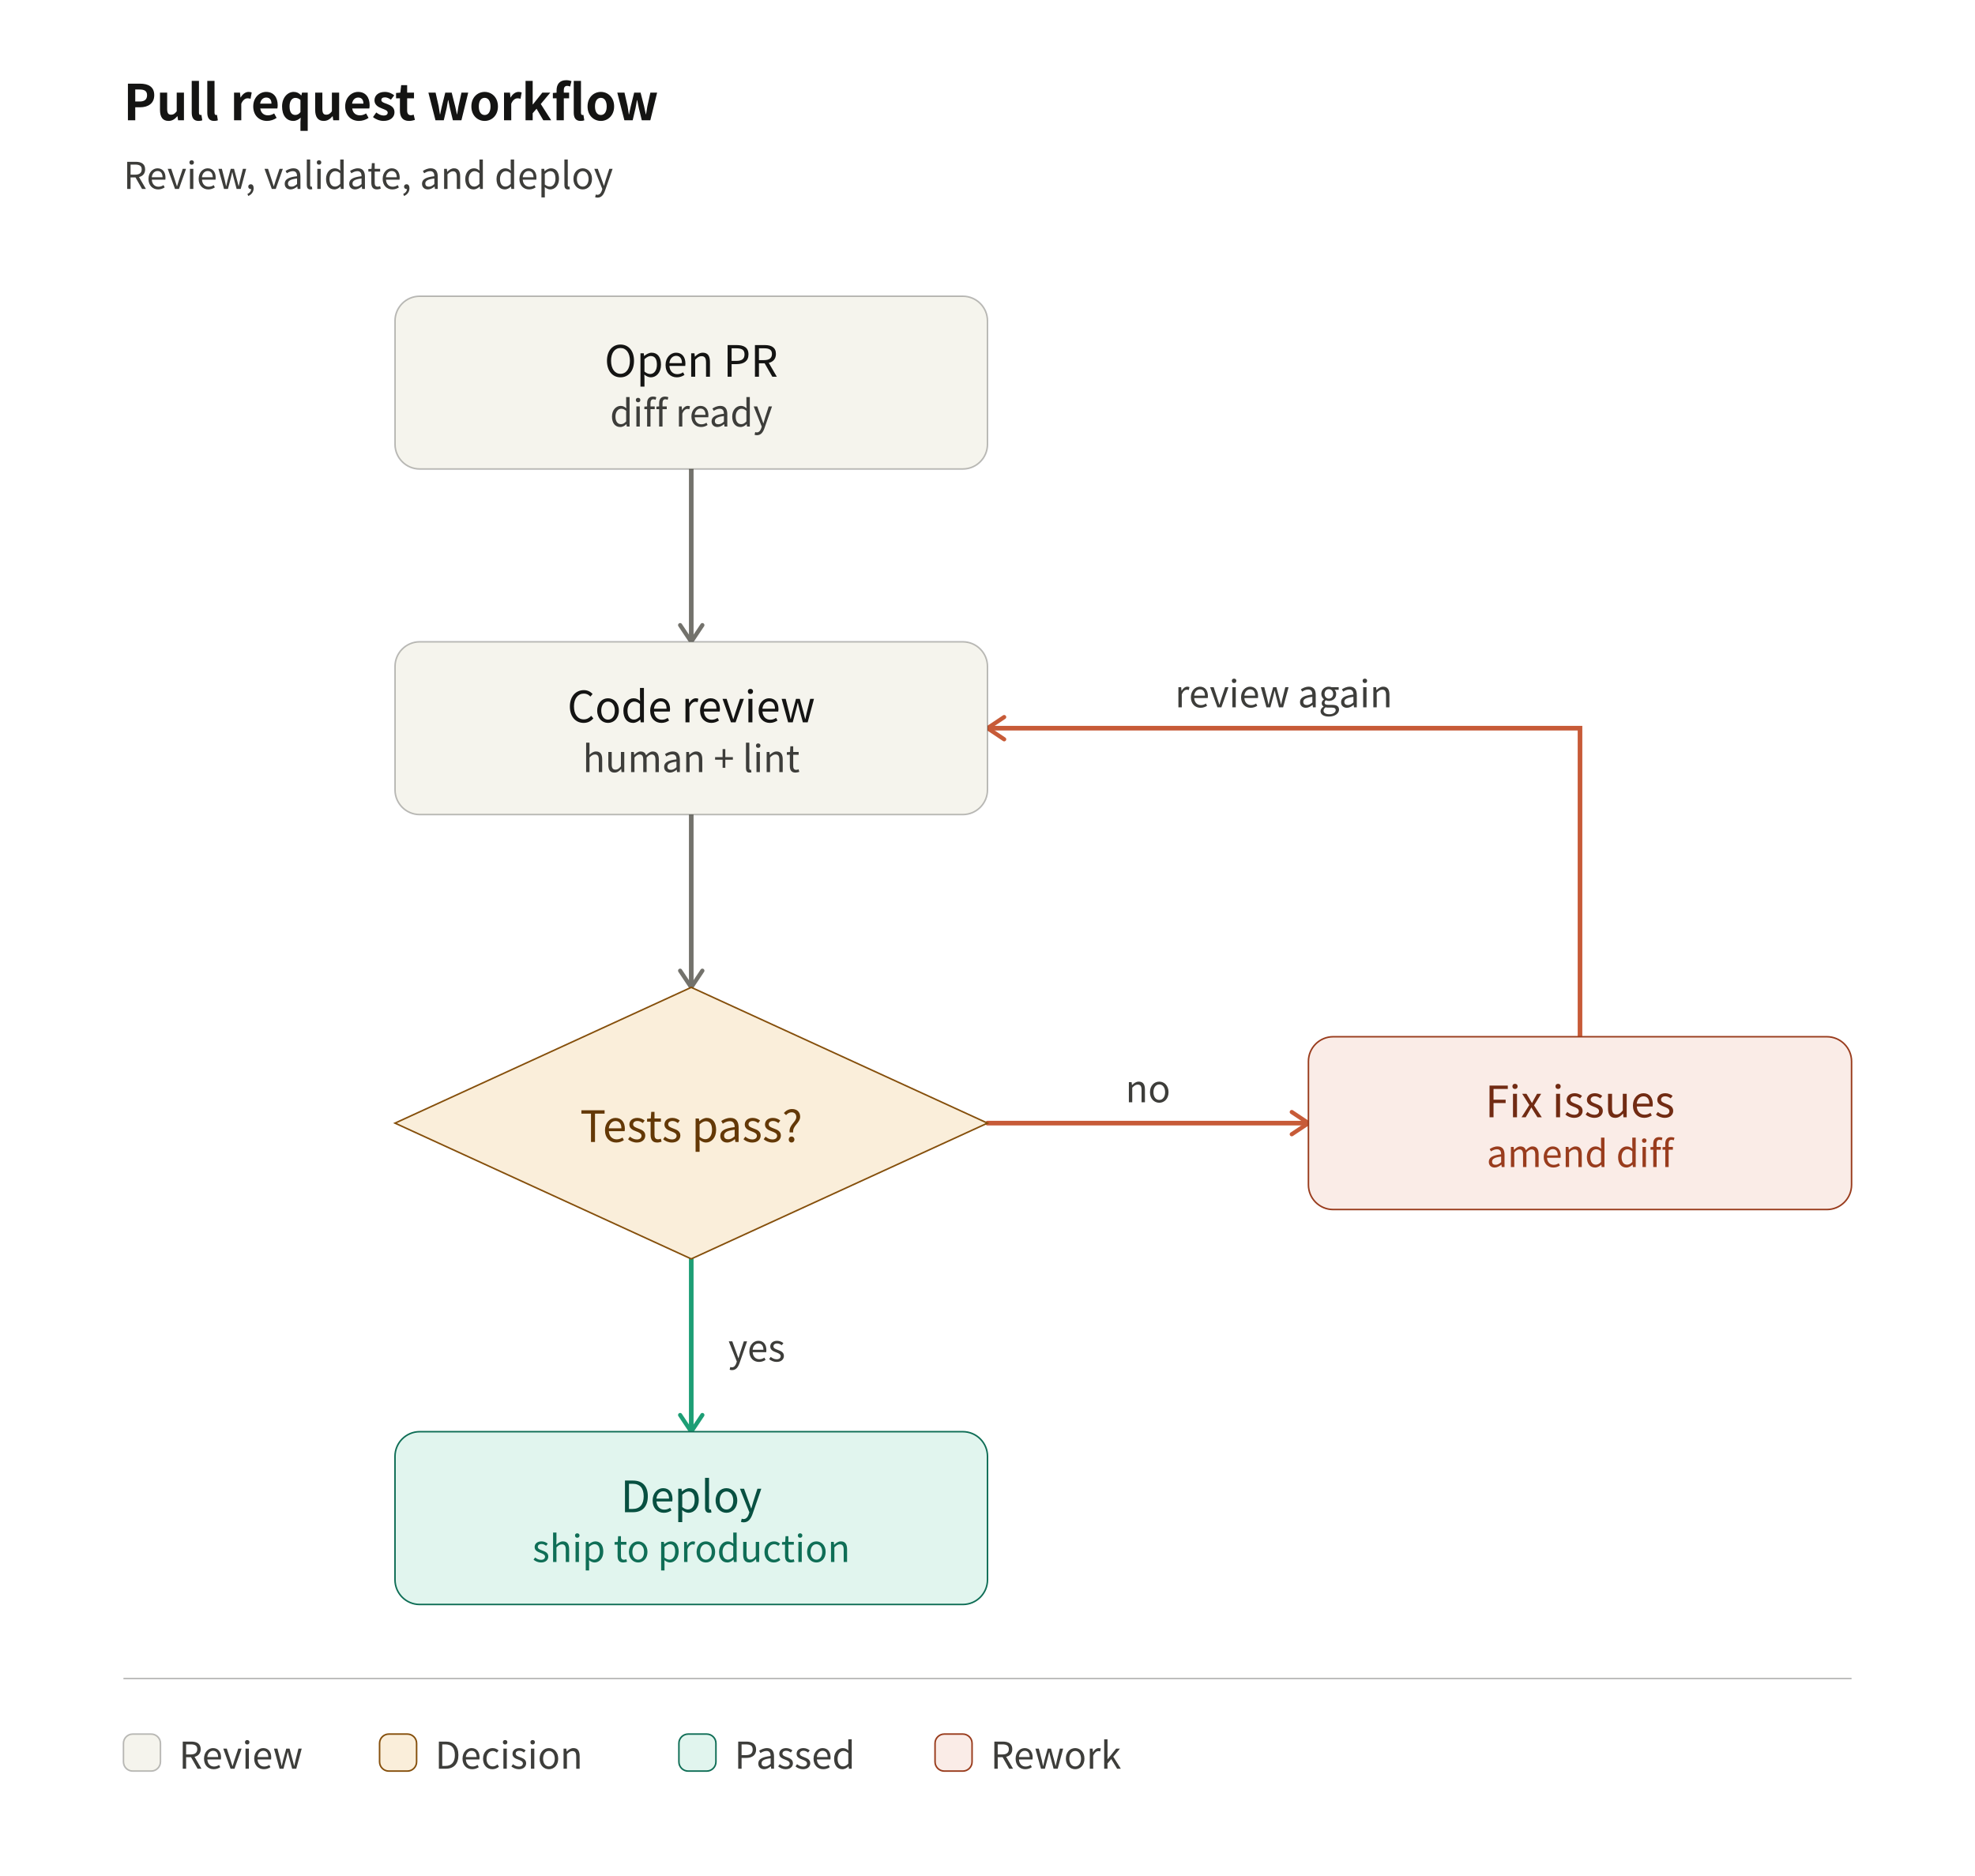
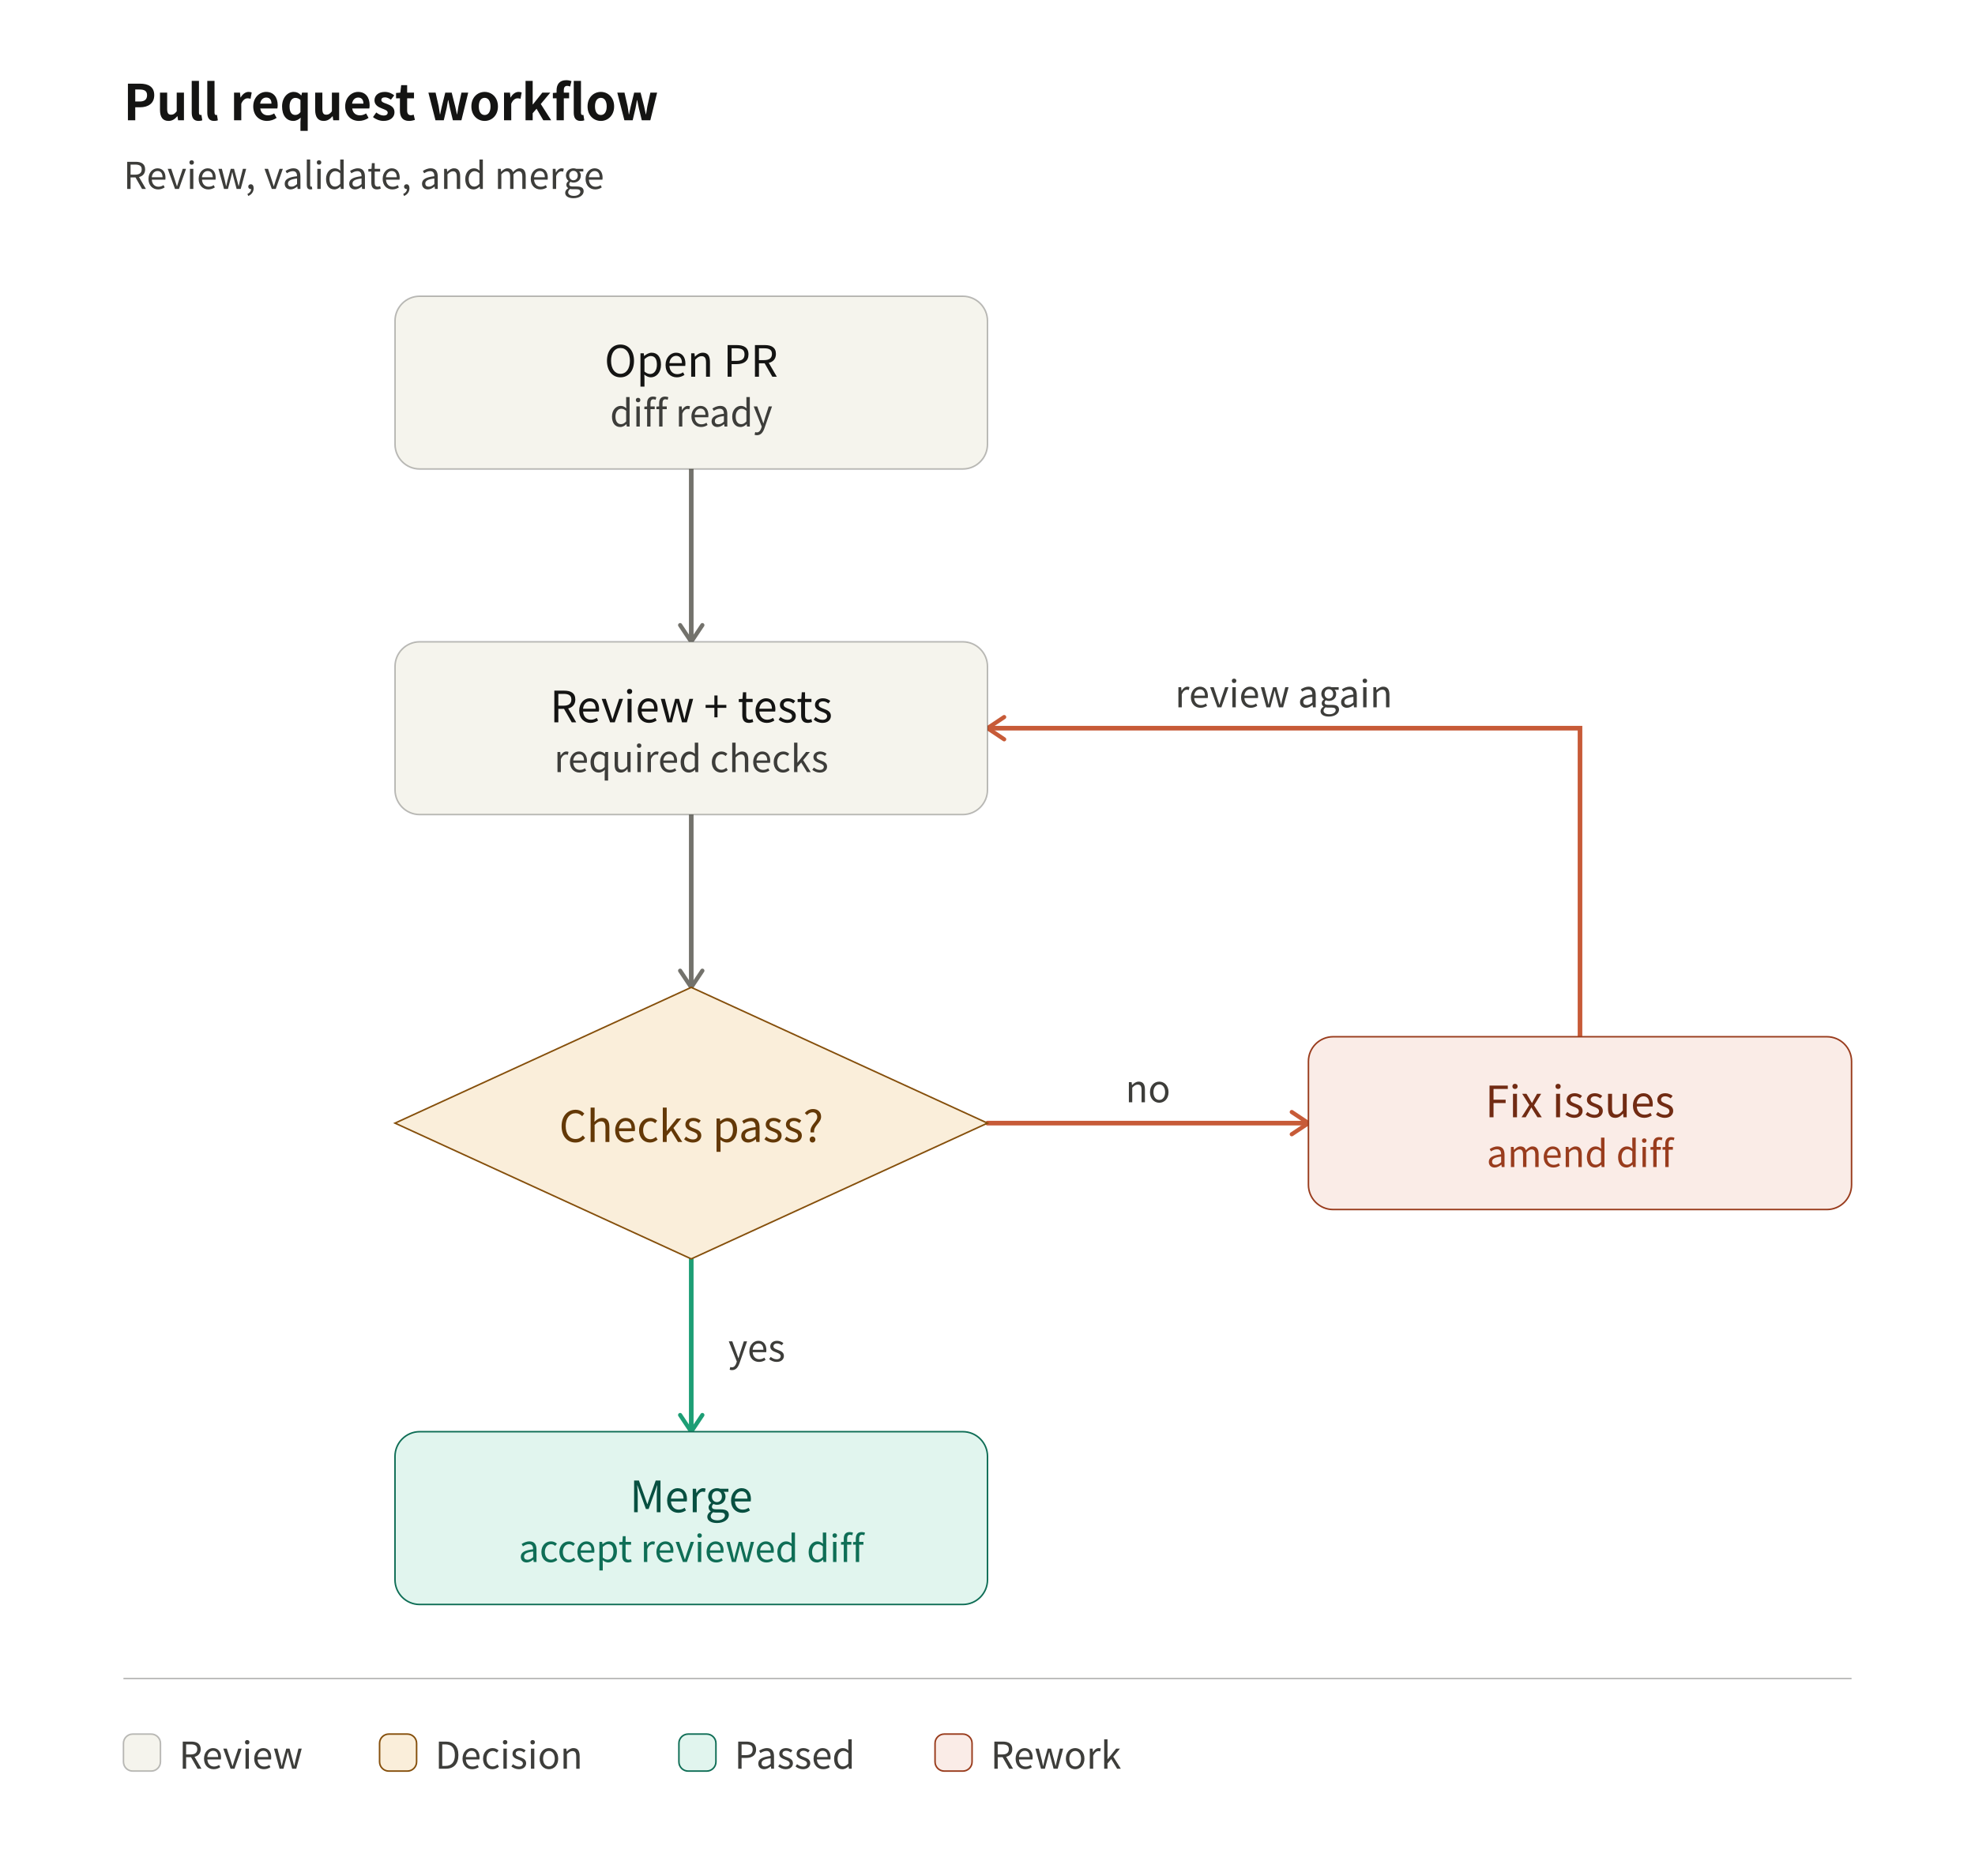
<svg xmlns="http://www.w3.org/2000/svg" viewBox="0 0 640 608" width="640" height="608" role="img">
  <style>text { font-family: 'Anthropic Sans', -apple-system, BlinkMacSystemFont, 'Segoe UI', 'PingFang SC', 'Microsoft YaHei', 'Hiragino Sans GB', 'Noto Sans CJK SC', sans-serif; }</style>
  <defs>
    <marker id="arrow" viewBox="0 0 10 10" refX="8" refY="5" markerWidth="6" markerHeight="6" orient="auto-start-reverse">
      <path d="M2 1L8 5L2 9" fill="none" stroke="context-stroke" stroke-width="1.5" stroke-linecap="round" stroke-linejoin="round" />
    </marker>
  </defs>
  <rect data-role="background" width="640" height="608" fill="#FFFFFF" />
  <line data-role="connector" x1="224" y1="152" x2="224" y2="208" stroke="#73726C" stroke-width="1.5" stroke-linecap="round" marker-end="url(#arrow)" />
  <line data-role="connector" x1="224" y1="264" x2="224" y2="320" stroke="#73726C" stroke-width="1.5" stroke-linecap="round" marker-end="url(#arrow)" />
  <line data-role="connector" x1="224" y1="408" x2="224" y2="464" stroke="#1D9E75" stroke-width="1.5" stroke-linecap="round" marker-end="url(#arrow)" />
  <line data-role="connector" x1="320" y1="364" x2="424" y2="364" stroke="#C75B38" stroke-width="1.5" stroke-linecap="round" marker-end="url(#arrow)" />
  <path data-role="connector" d="M512 336 L512 236 L320 236" fill="none" stroke="#C75B38" stroke-width="1.5" stroke-linecap="round" marker-end="url(#arrow)" />
  <rect data-role="node" x="128" y="96" width="192" height="56" rx="8" fill="#F5F4ED" stroke="rgba(31,30,29,0.3)" stroke-width="0.5" />
  <rect data-role="node" x="128" y="208" width="192" height="56" rx="8" fill="#F5F4ED" stroke="rgba(31,30,29,0.3)" stroke-width="0.5" />
  <polygon data-role="node" points="224,320 320,364 224,408 128,364" fill="#FAEEDA" stroke="#854F0B" stroke-width="0.5" />
  <rect data-role="node" x="128" y="464" width="192" height="56" rx="8" fill="#E1F5EE" stroke="#0F6E56" stroke-width="0.5" />
  <rect data-role="node" x="424" y="336" width="176" height="56" rx="8" fill="#FAECE7" stroke="#993C1D" stroke-width="0.5" />
  <text data-role="node-text" x="224" y="116" text-anchor="middle" dominant-baseline="central" font-size="14" font-weight="500" fill="#141413">Open PR</text>
  <text data-role="node-text" x="224" y="133" text-anchor="middle" dominant-baseline="central" font-size="12" fill="#3D3D3A">diff ready</text>
-   <text data-role="node-text" x="224" y="228" text-anchor="middle" dominant-baseline="central" font-size="14" font-weight="500" fill="#141413">Code review</text>
-   <text data-role="node-text" x="224" y="245" text-anchor="middle" dominant-baseline="central" font-size="12" fill="#3D3D3A">human + lint</text>
-   <text data-role="node-text" x="224" y="364" text-anchor="middle" dominant-baseline="central" font-size="14" font-weight="500" fill="#633806">Tests pass?</text>
-   <text data-role="node-text" x="224" y="484" text-anchor="middle" dominant-baseline="central" font-size="14" font-weight="500" fill="#085041">Deploy</text>
-   <text data-role="node-text" x="224" y="501" text-anchor="middle" dominant-baseline="central" font-size="12" fill="#0F6E56">ship to production</text>
+   <text data-role="node-text" x="224" y="228" text-anchor="middle" dominant-baseline="central" font-size="14" font-weight="500" fill="#141413">Review + tests</text>
+   <text data-role="node-text" x="224" y="245" text-anchor="middle" dominant-baseline="central" font-size="12" fill="#3D3D3A">required checks</text>
+   <text data-role="node-text" x="224" y="364" text-anchor="middle" dominant-baseline="central" font-size="14" font-weight="500" fill="#633806">Checks pass?</text>
+   <text data-role="node-text" x="224" y="484" text-anchor="middle" dominant-baseline="central" font-size="14" font-weight="500" fill="#085041">Merge</text>
+   <text data-role="node-text" x="224" y="501" text-anchor="middle" dominant-baseline="central" font-size="12" fill="#0F6E56">accept reviewed diff</text>
  <text data-role="node-text" x="512" y="356" text-anchor="middle" dominant-baseline="central" font-size="14" font-weight="500" fill="#712B13">Fix issues</text>
  <text data-role="node-text" x="512" y="373" text-anchor="middle" dominant-baseline="central" font-size="12" fill="#993C1D">amend diff</text>
  <text data-role="diagram-title" x="40" y="32" text-anchor="start" dominant-baseline="central" font-size="16" font-weight="600" fill="#141413">Pull request workflow</text>
-   <text data-role="caption" x="40" y="56" text-anchor="start" dominant-baseline="central" font-size="12" font-weight="400" fill="#3D3D3A">Review, validate, and deploy</text>
+   <text data-role="caption" x="40" y="56" text-anchor="start" dominant-baseline="central" font-size="12" font-weight="400" fill="#3D3D3A">Review, validate, and merge</text>
  <text data-role="arrow-label" x="236" y="436" text-anchor="start" dominant-baseline="central" font-size="12" fill="#3D3D3A">yes</text>
  <text data-role="arrow-label" x="372" y="352" text-anchor="middle" dominant-baseline="central" font-size="12" fill="#3D3D3A">no</text>
  <text data-role="arrow-label" x="416" y="224" text-anchor="middle" dominant-baseline="central" font-size="12" fill="#3D3D3A">review again</text>
  <line x1="40" y1="544" x2="600" y2="544" stroke="rgba(31,30,29,0.3)" stroke-width="0.5" />
  <rect x="40" y="562" width="12" height="12" rx="3" fill="#F5F4ED" stroke="rgba(31,30,29,0.3)" stroke-width="0.5" />
  <text data-role="legend-label" x="58" y="568" text-anchor="start" dominant-baseline="central" font-size="12" font-weight="400" fill="#3D3D3A">Review</text>
  <rect x="123" y="562" width="12" height="12" rx="3" fill="#FAEEDA" stroke="#854F0B" stroke-width="0.5" />
  <text data-role="legend-label" x="141" y="568" text-anchor="start" dominant-baseline="central" font-size="12" font-weight="400" fill="#3D3D3A">Decision</text>
  <rect x="220" y="562" width="12" height="12" rx="3" fill="#E1F5EE" stroke="#0F6E56" stroke-width="0.5" />
  <text data-role="legend-label" x="238" y="568" text-anchor="start" dominant-baseline="central" font-size="12" font-weight="400" fill="#3D3D3A">Passed</text>
  <rect x="303" y="562" width="12" height="12" rx="3" fill="#FAECE7" stroke="#993C1D" stroke-width="0.5" />
  <text data-role="legend-label" x="321" y="568" text-anchor="start" dominant-baseline="central" font-size="12" font-weight="400" fill="#3D3D3A">Rework</text>
</svg>
